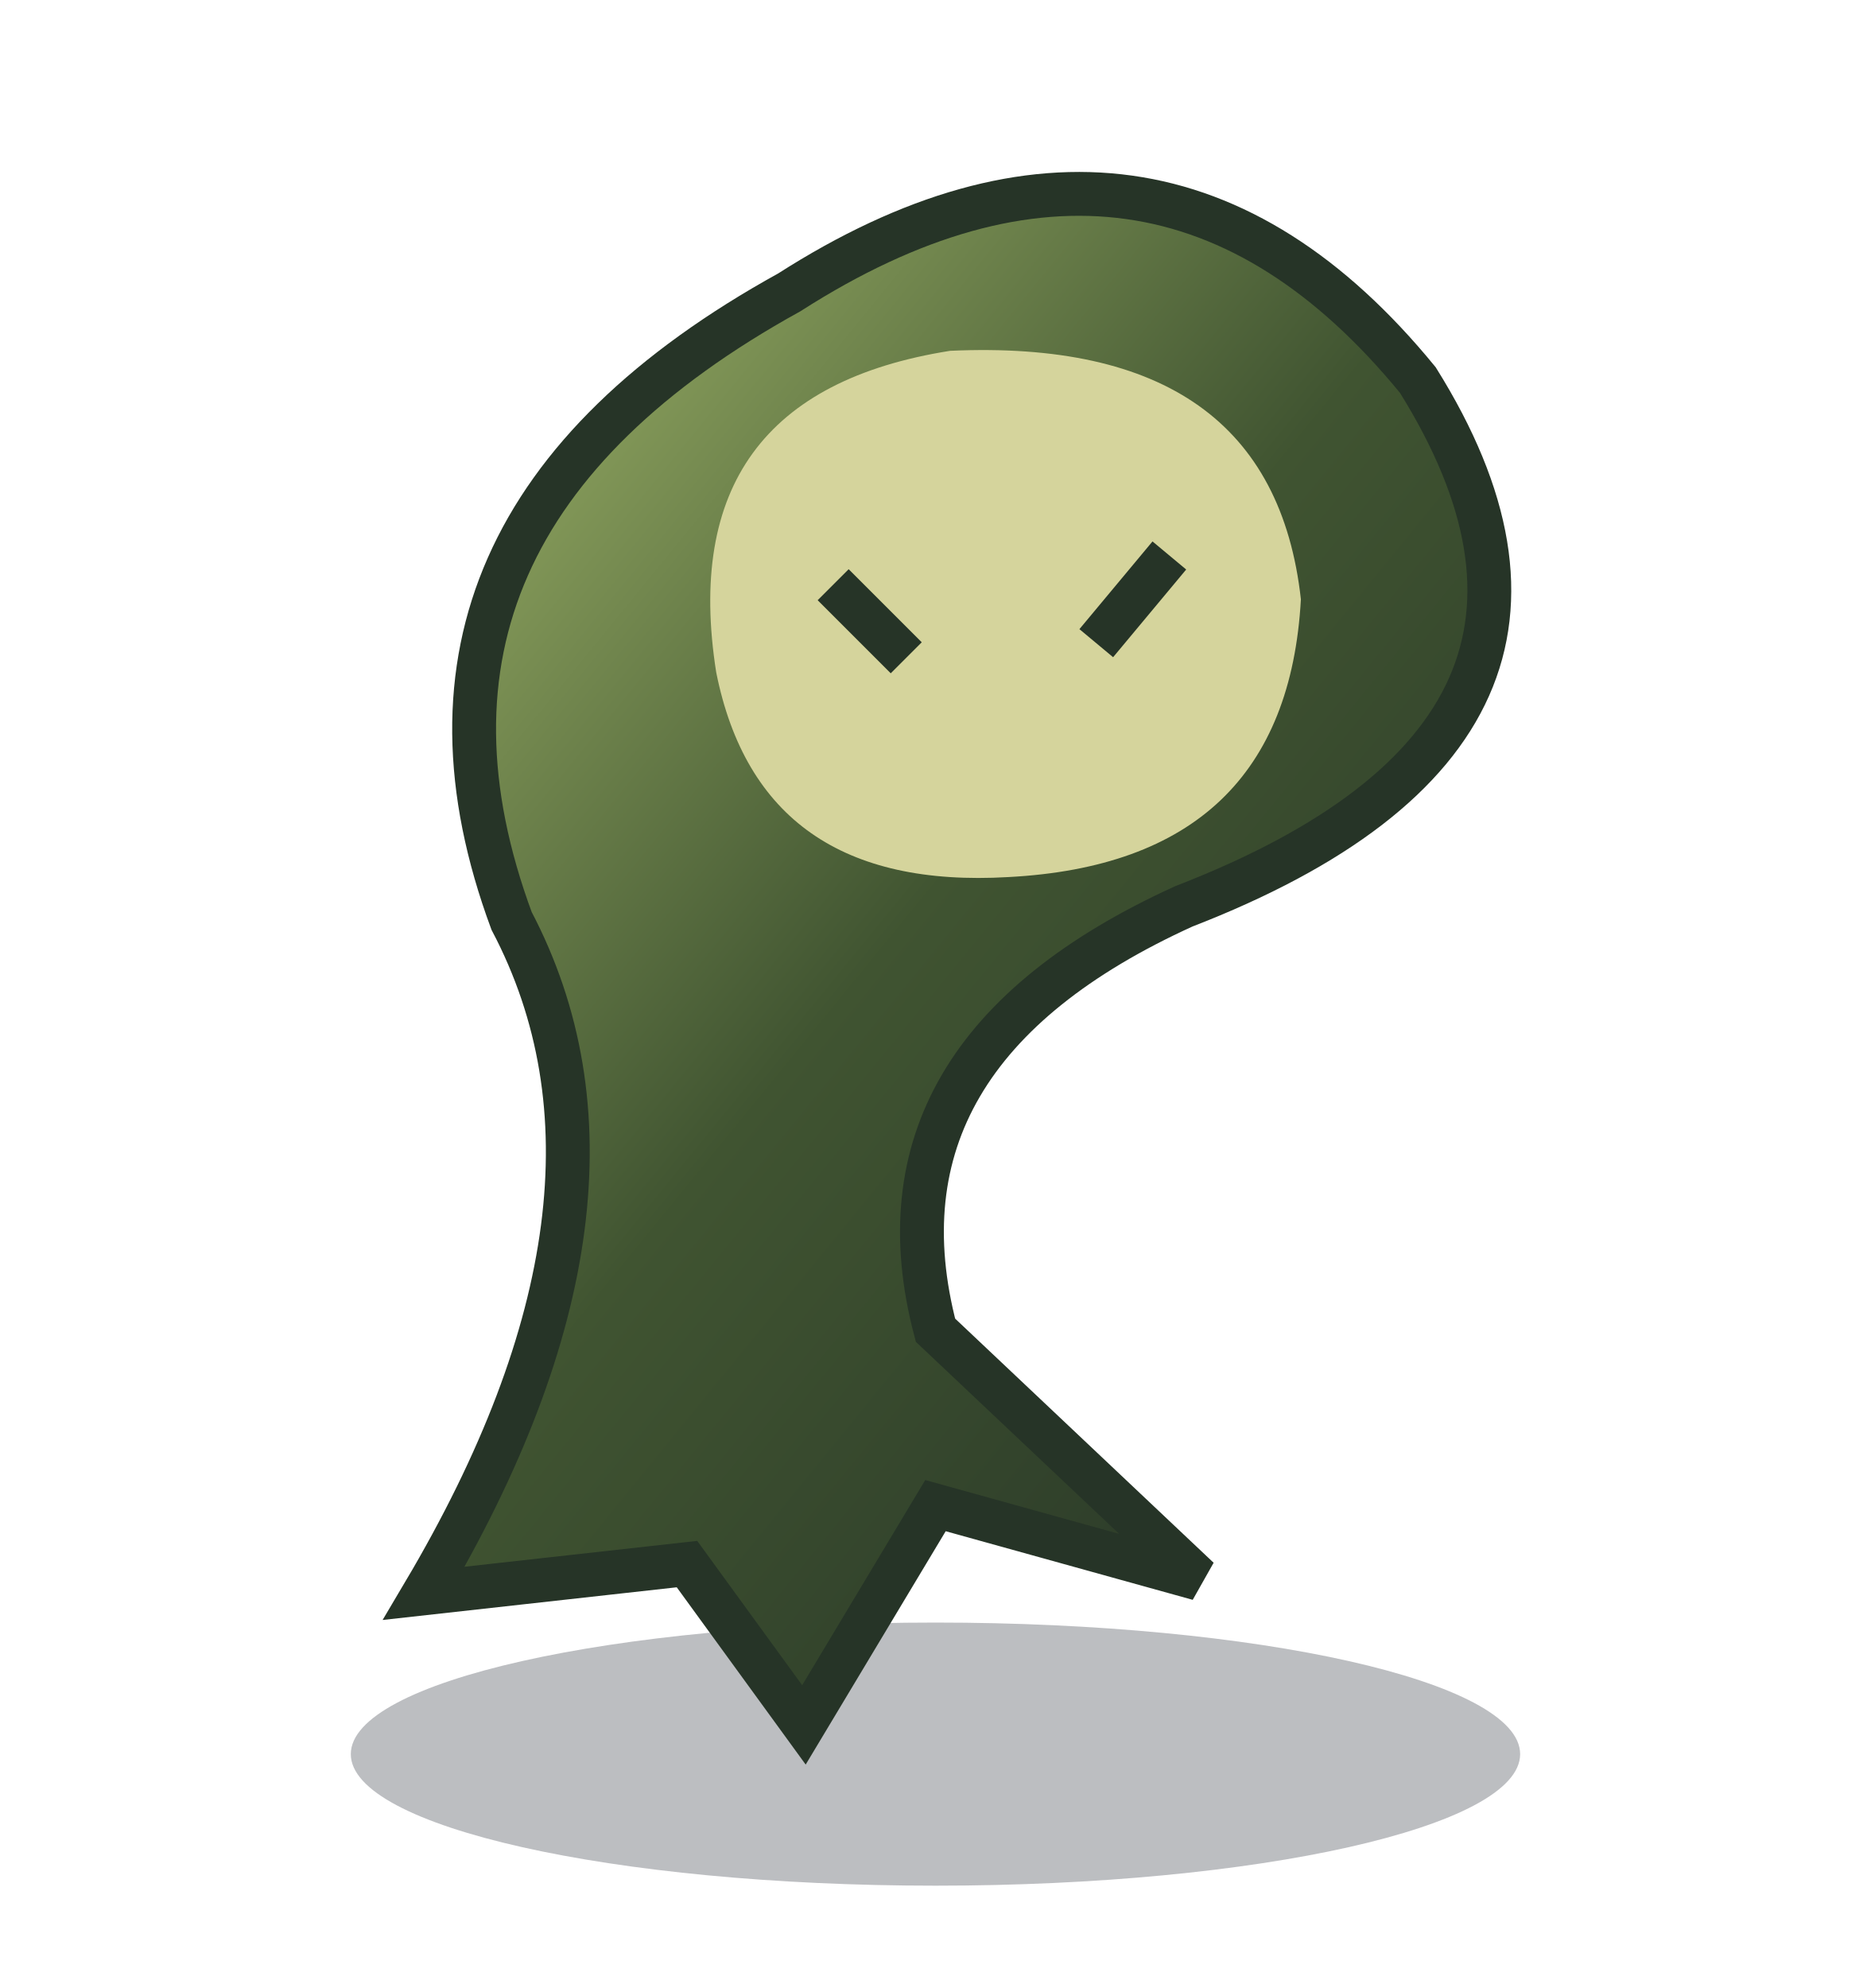
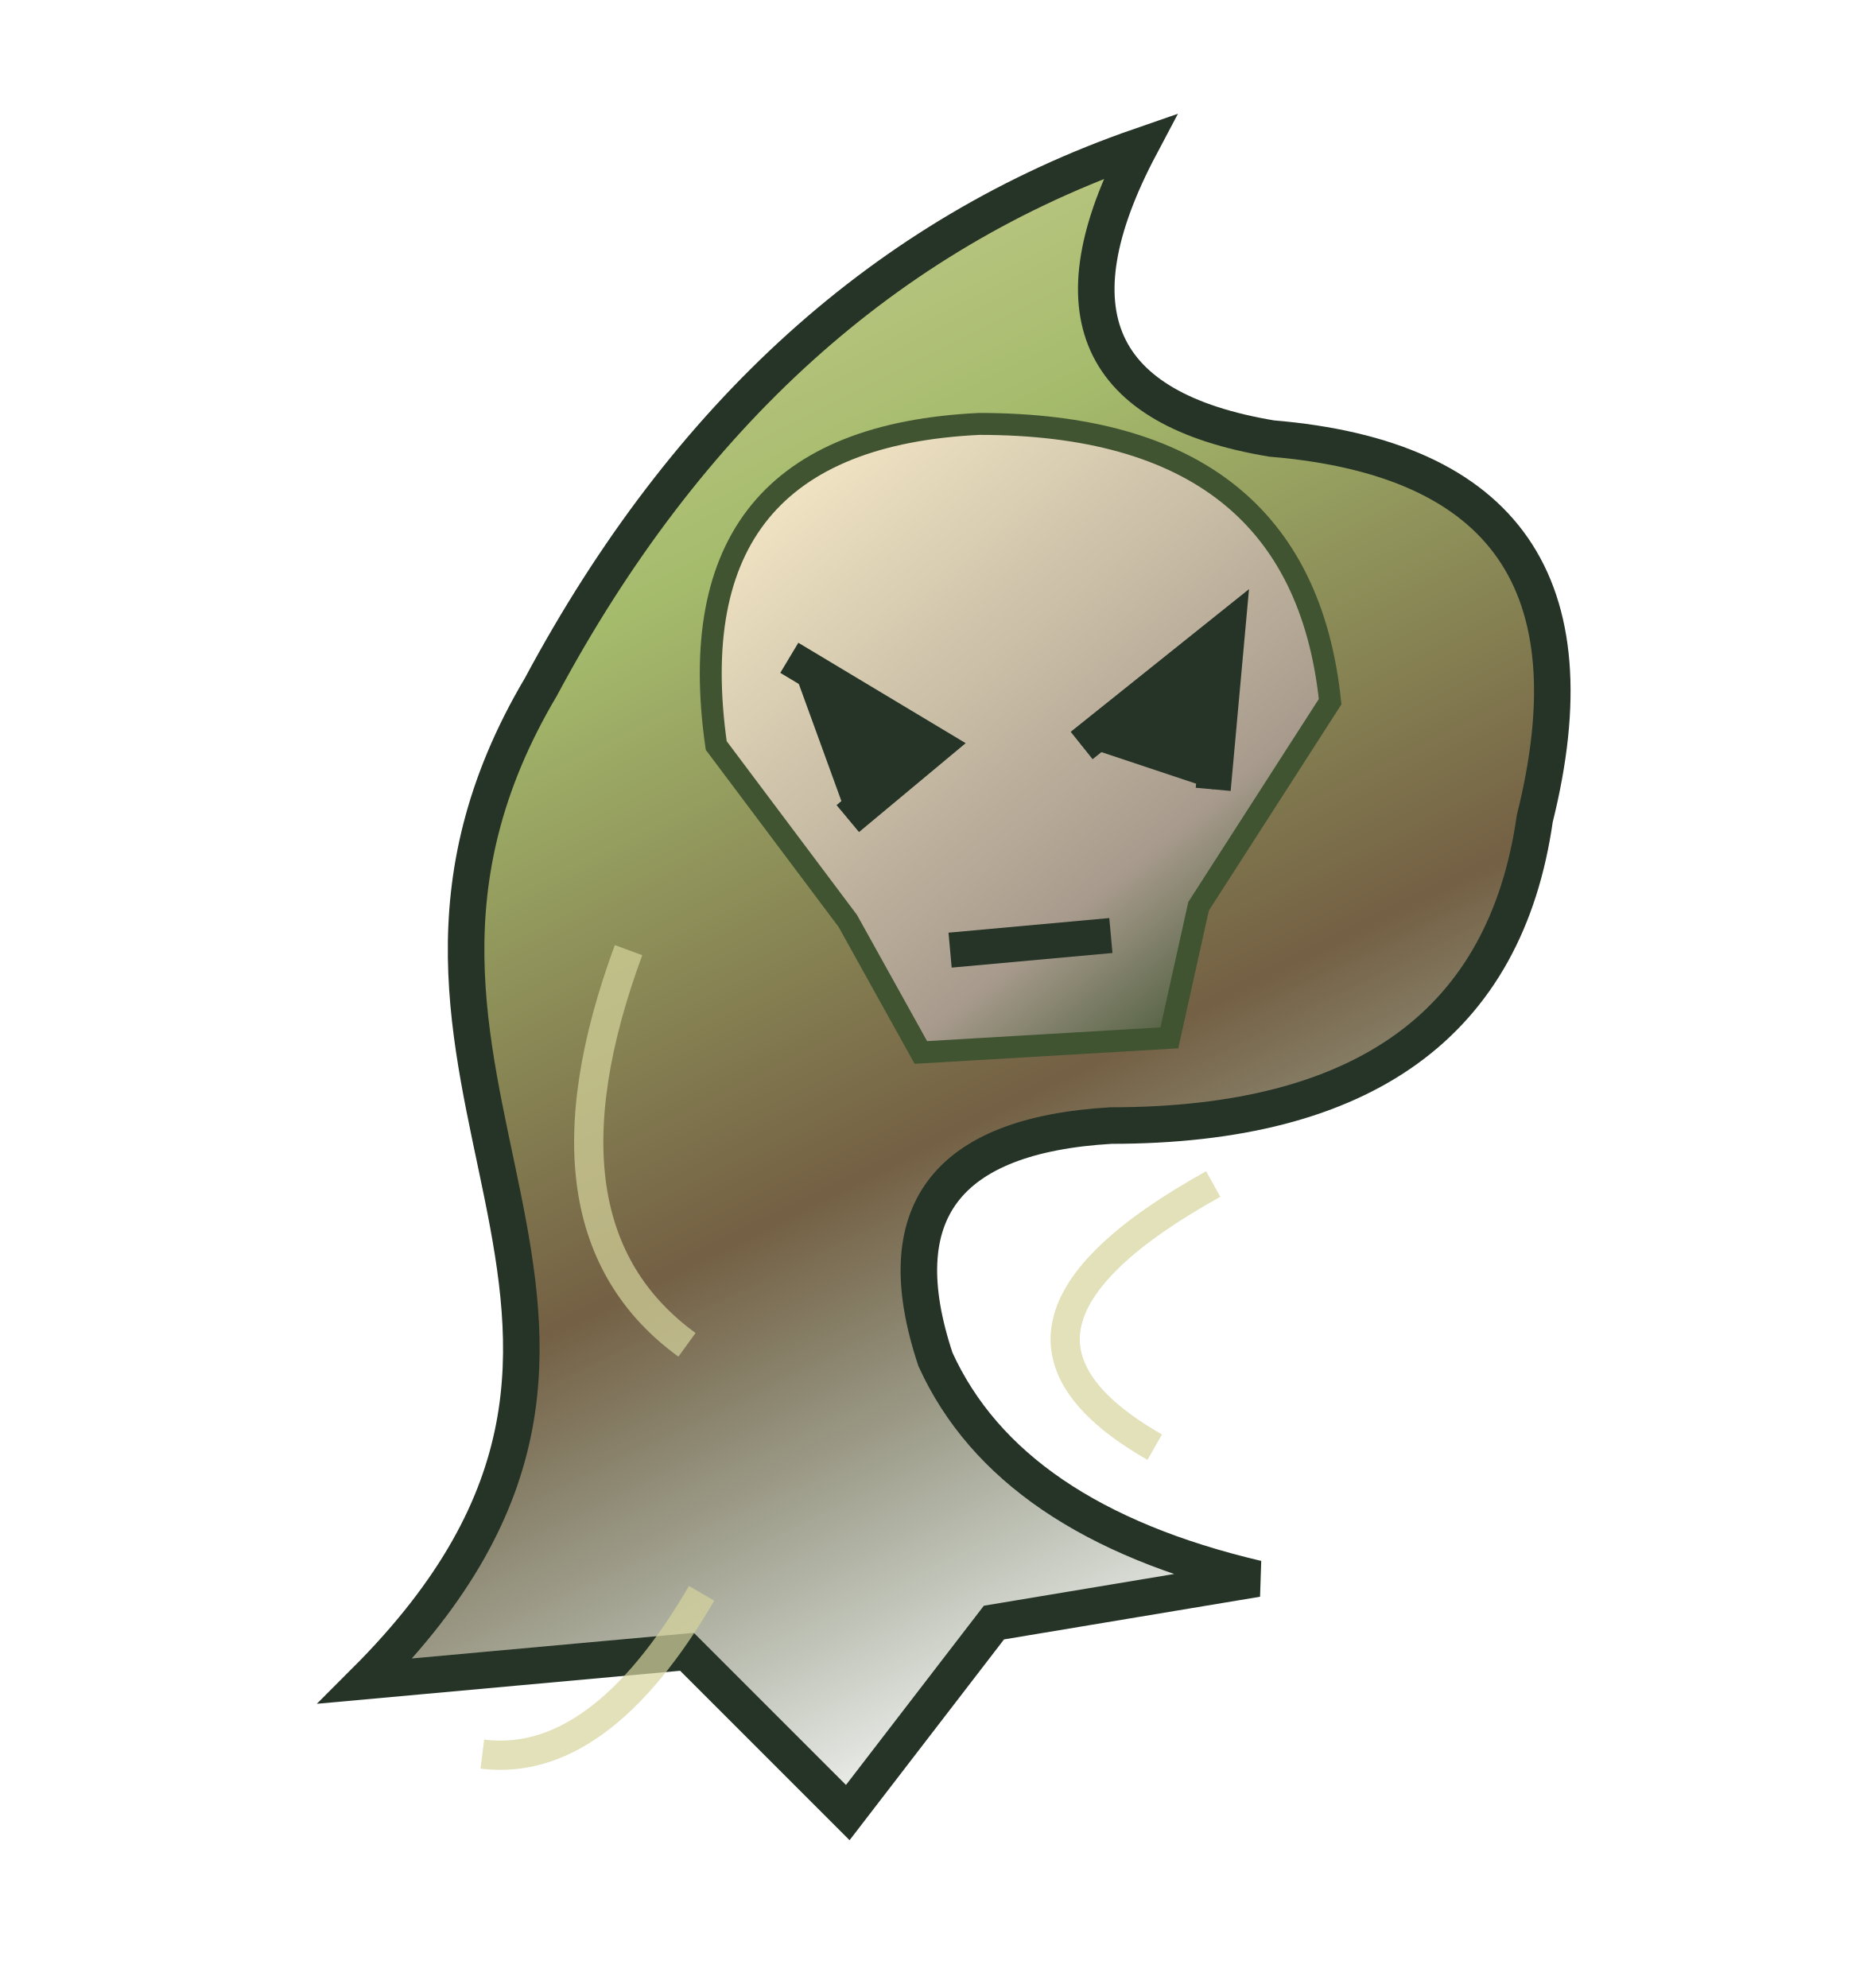
<svg xmlns="http://www.w3.org/2000/svg" viewBox="-64 -116 128 136">
  <defs>
    <linearGradient id="body" x1="0" y1="0" x2=".85" y2="1">
      <stop stop-color="#a5bb6c" />
      <stop offset=".5" stop-color="#405431" />
      <stop offset="1" stop-color="#263427" />
    </linearGradient>
+     <linearGradient id="wood" x1="0" y1="0" x2=".85" y2="1">
+       <stop stop-color="#b59a64" />
+       <stop offset=".42" stop-color="#716044" />
+       <stop offset="1" stop-color="#263427" />
+     </linearGradient>
+     <linearGradient id="leaf" x1="0" y1="0" x2=".8" y2="1">
+       <stop stop-color="#d5d49c" />
+       <stop offset=".35" stop-color="#a5bb6c" />
+       <stop offset="1" stop-color="#405431" />
+     </linearGradient>
+     <linearGradient id="metal" x1="0" y1="0" x2=".85" y2="1">
+       <stop stop-color="#ece2c5" />
+       <stop offset=".28" stop-color="#a5a49b" />
+       <stop offset=".52" stop-color="#5c626b" />
+       <stop offset=".72" stop-color="#929193" />
+       <stop offset="1" stop-color="#263427" />
+     </linearGradient>
+     <linearGradient id="bone" x1="0" y1="0" x2=".8" y2="1">
+       <stop stop-color="#fff1ce" />
+       <stop offset=".38" stop-color="#d2c7ad" />
+       <stop offset=".76" stop-color="#a89b8d" />
+       <stop offset="1" stop-color="#405431" />
+     </linearGradient>
+     <radialGradient id="core">
+       <stop stop-color="#d5d49c" />
+       <stop offset=".3" stop-color="#a5bb6c" />
+       <stop offset=".65" stop-color="#746044" />
+       <stop offset="1" stop-color="#263427" />
+     </radialGradient>
+     <radialGradient id="void">
+       <stop stop-color="#746044" />
+       <stop offset=".42" stop-color="#405431" />
+       <stop offset="1" stop-color="#111621" />
+     </radialGradient>
+     <linearGradient id="spirit" x1="0" y1="0" x2=".35" y2="1">
+       <stop stop-color="#d5d49c" />
+       <stop offset=".32" stop-color="#a5bb6c" />
+       <stop offset=".68" stop-color="#746044" />
+       <stop offset="1" stop-color="#405431" stop-opacity=".12" />
+     </linearGradient>
  </defs>
-   <ellipse cx="0" cy="4" rx="40" ry="9" fill="#101421" opacity=".28" />
-   <path d="M-35-7Q-19-34-29-53Q-39-80-10-96Q15-112 33-90Q48-66 17-54Q-5-44 0-25L18-8L0-13L-9 2L-17-9Z" fill="url(#body)" stroke="#263427" stroke-width="3" />
-   <path d="M-15-70Q-18-89 1-92Q23-93 25-75Q24-57 5-56Q-12-55-15-70" fill="#d5d49c" />
-   <path d="M-7-76L-2-71M11-72L16-78" stroke="#263427" stroke-width="3" />
+   <path d="M-39-1C-14-26-43-42-27-69Q-12-97 14-106Q5-89 23-86Q47-84 41-60Q38-39 12-39Q-5-38 0-23Q5-12 22-8L4-5L-6 8L-17-3Z" fill="url(#spirit)" stroke="#263427" stroke-width="2.5" />
+   <path d="M-15-65Q-18-86 3-87Q25-87 27-68L18-54L16-45L-1-44L-6-53Z" fill="url(#bone)" stroke="#405431" stroke-width="1.5" />
+   <path d="M-10-71L0-65L-6-60M10-65L20-73L19-62M1-51L12-52" fill="#263427" stroke="#263427" stroke-width="2.4" />
+   <path d="M-21-51Q-28-32-17-24M19-35Q1-25 15-17M-16-7Q-23 5-31 4" fill="none" stroke="#d5d49c" stroke-width="2" opacity=".7" />
</svg>
